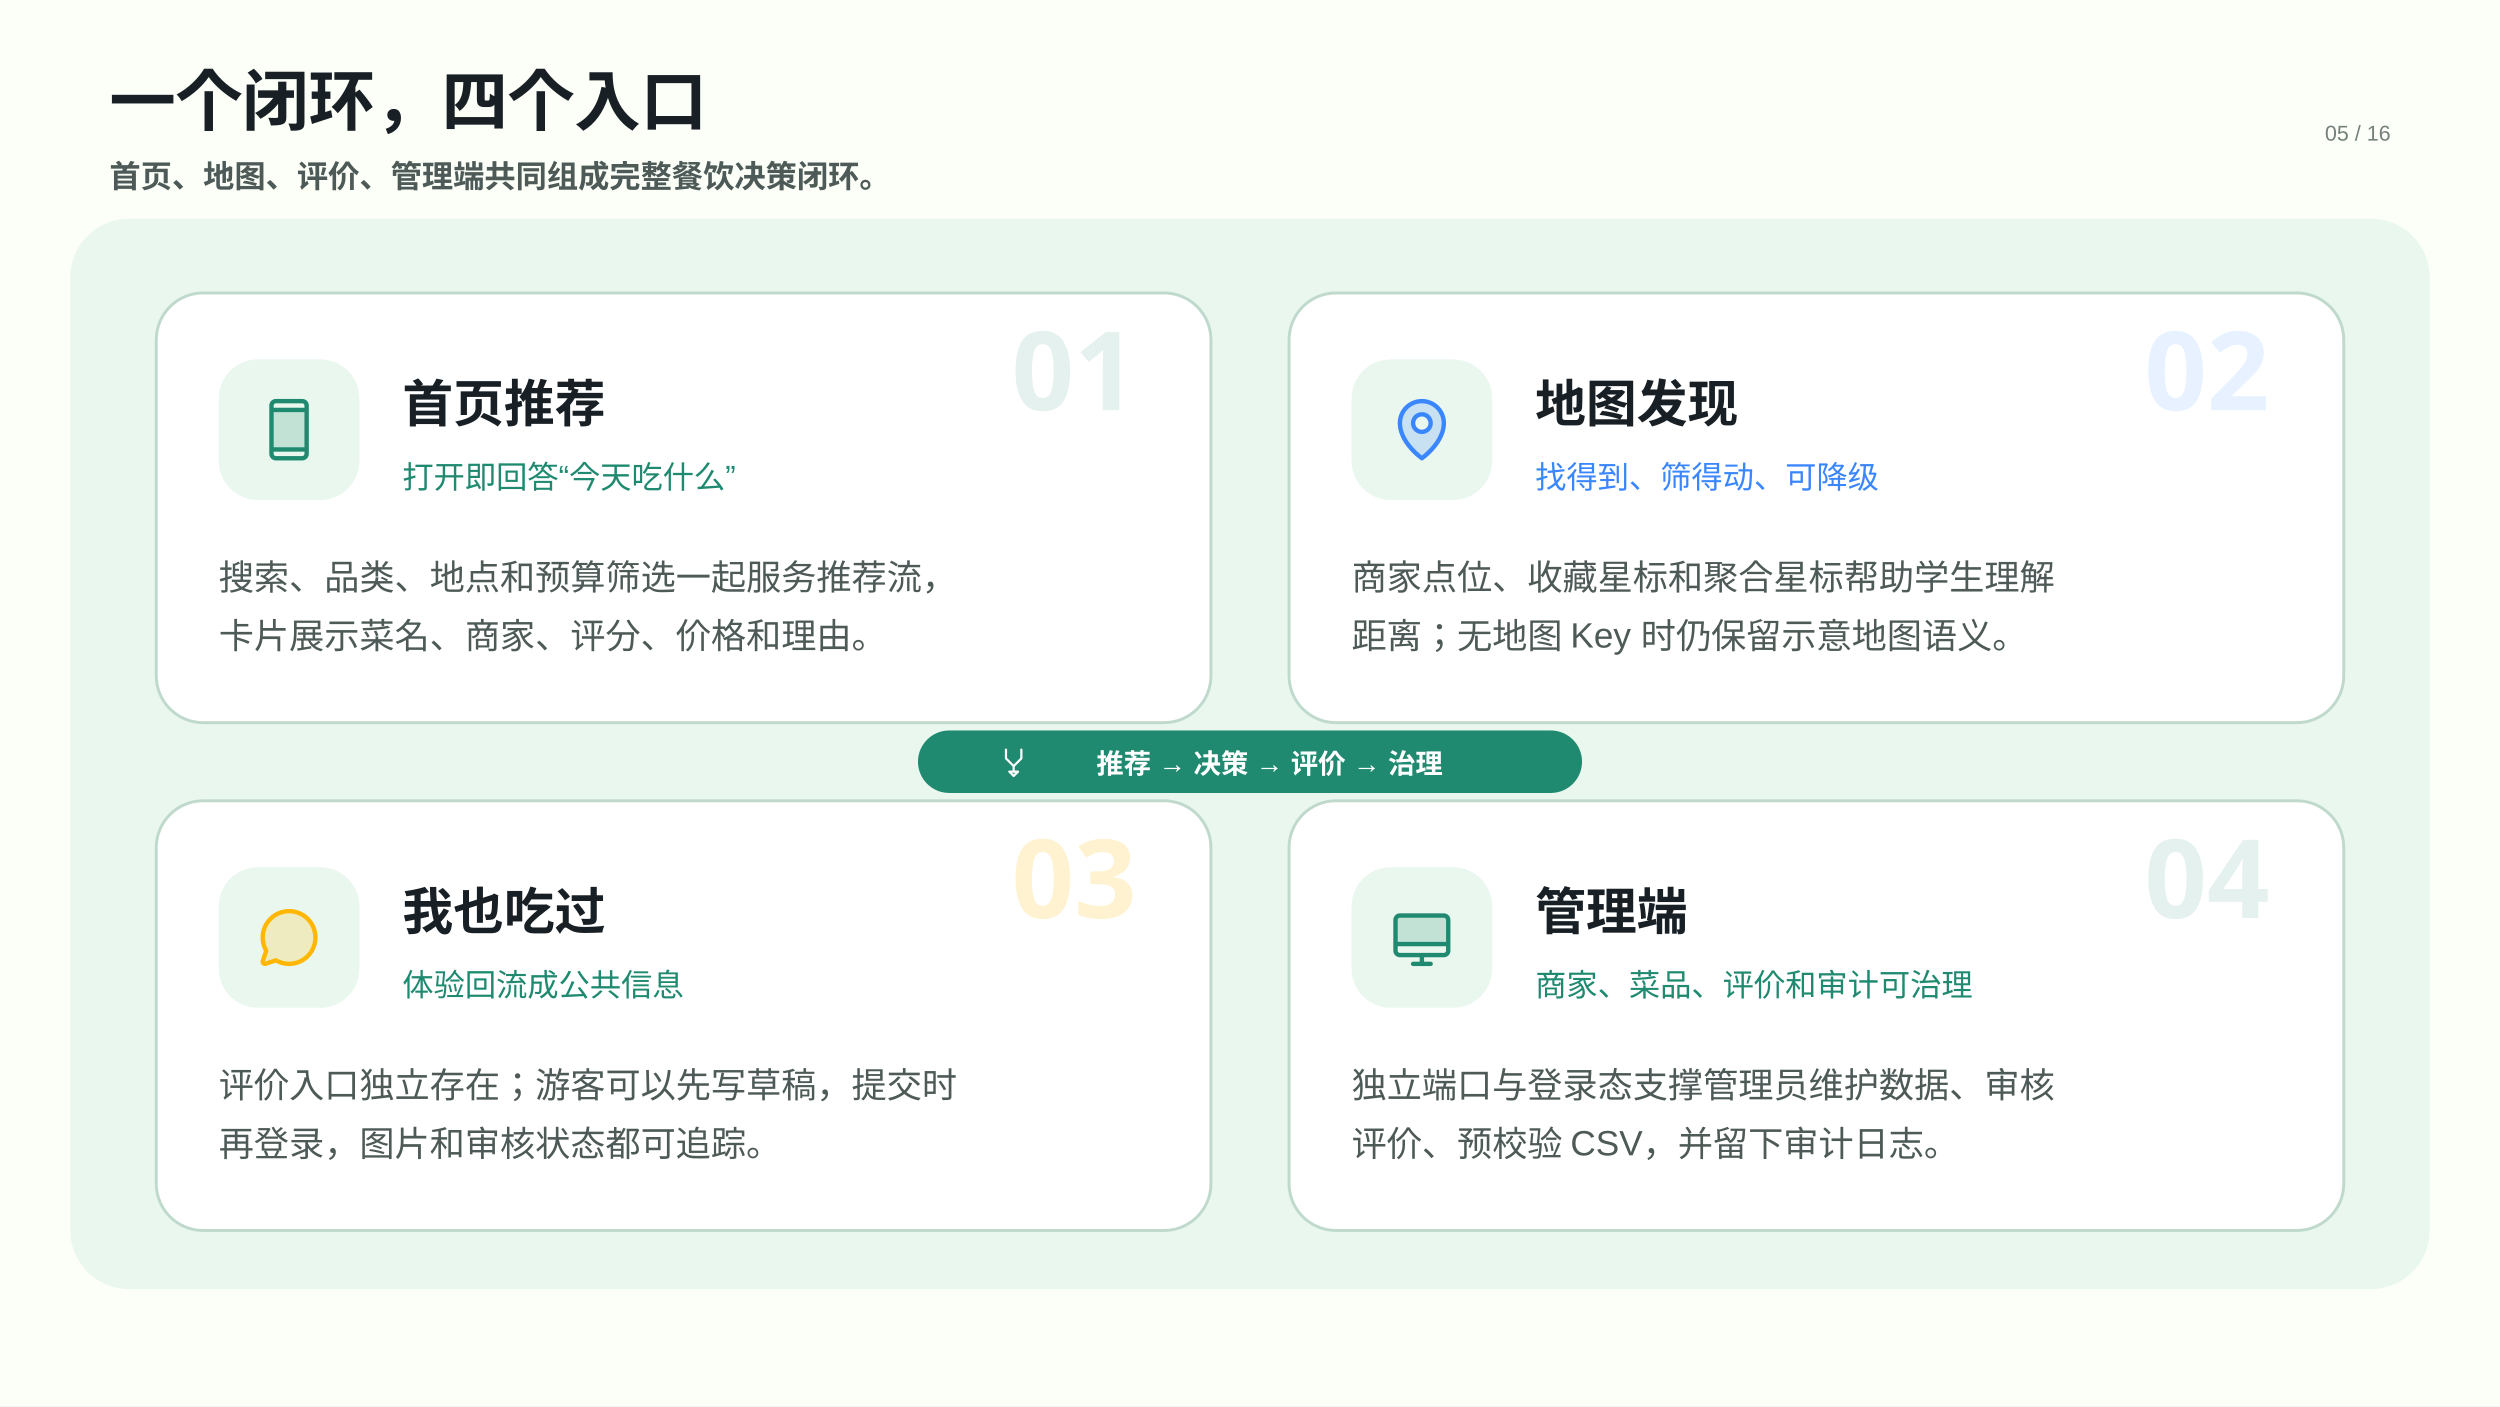
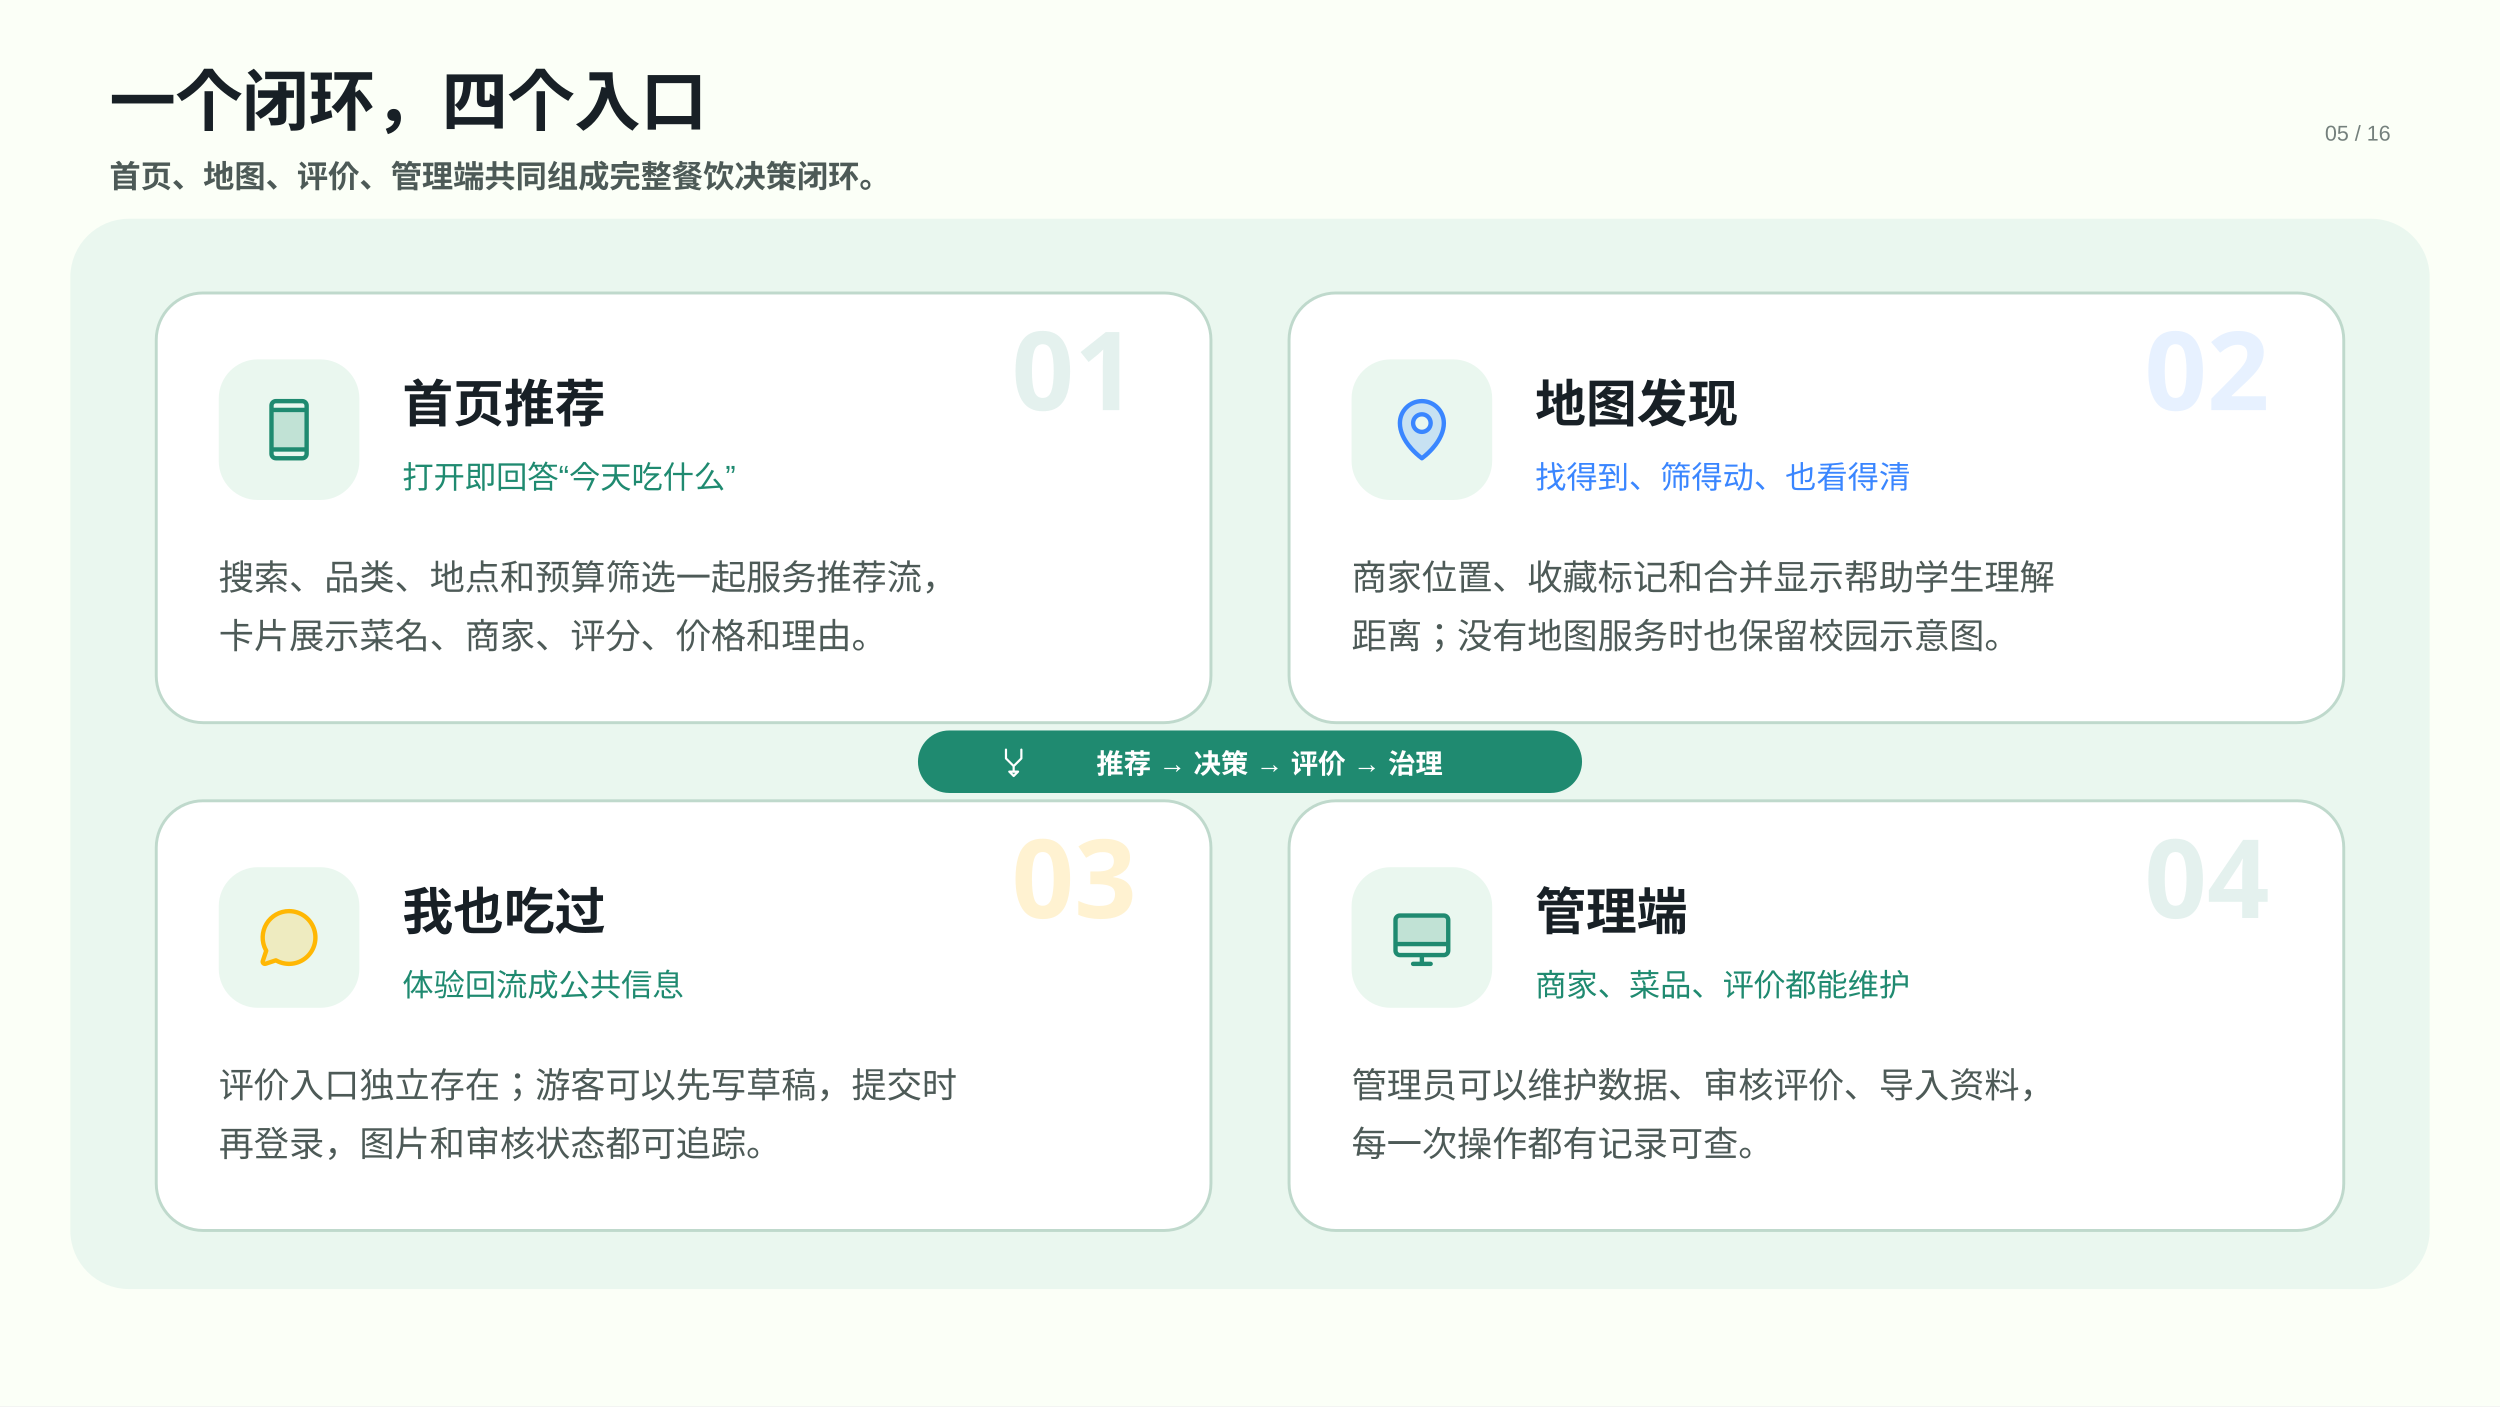
<svg xmlns="http://www.w3.org/2000/svg" viewBox="0 0 1280 720" width="1280" height="720">
  <g id="background">
    <rect x="0" y="0" width="1280" height="720" fill="#FBFFF7" />
    <path fill="#EAF7EF" d="M66,112 H1214 A30,30 0 0 1 1244,142 V630 A30,30 0 0 1 1214,660 H66 A30,30 0 0 1 36,630 V142 A30,30 0 0 1 66,112 Z" />
  </g>
  <g id="header">
    <text x="56" y="64" font-family="'Trebuchet MS', 'Microsoft YaHei', 'PingFang SC', sans-serif" font-size="34" font-weight="800" fill="#182026">一个闭环，四个入口</text>
    <text x="56" y="96" font-family="'Microsoft YaHei', 'PingFang SC', Arial, sans-serif" font-size="16" font-weight="700" fill="#4D5A57">首页、地图、评价、管理端共同组成完整餐饮决策闭环。</text>
    <text x="1224" y="72" text-anchor="end" font-family="'Microsoft YaHei', 'PingFang SC', Arial, sans-serif" font-size="11" fill="#74807C">05 / 16</text>
  </g>
  <g id="card-home">
    <path fill="#FFFFFF" stroke="#BFD9CC" stroke-width="1.5" d="M104,150 H596 A24,24 0 0 1 620,174 V346 A24,24 0 0 1 596,370 H104 A24,24 0 0 1 80,346 V174 A24,24 0 0 1 104,150 Z" />
    <text x="582" y="210" text-anchor="end" font-family="'Trebuchet MS', 'Microsoft YaHei', 'PingFang SC', sans-serif" font-size="56" font-weight="800" fill="#1F8A70" fill-opacity="0.12">01</text>
    <path fill="#EAF7EF" d="M132,184 H164 A20,20 0 0 1 184,204 V236 A20,20 0 0 1 164,256 H132 A20,20 0 0 1 112,236 V204 A20,20 0 0 1 132,184 Z" />
    <g transform="translate(130, 202) scale(0.140625)" fill="#1F8A70">
      <path d="M192,56V200H64V56Z" opacity="0.2" />
      <path d="M176,16H80A24,24,0,0,0,56,40V216a24,24,0,0,0,24,24h96a24,24,0,0,0,24-24V40A24,24,0,0,0,176,16ZM72,64H184V192H72Zm8-32h96a8,8,0,0,1,8,8v8H72V40A8,8,0,0,1,80,32Zm96,192H80a8,8,0,0,1-8-8v-8H184v8A8,8,0,0,1,176,224Z" />
    </g>
    <text x="206" y="216" font-family="'Microsoft YaHei', 'PingFang SC', Arial, sans-serif" font-size="26" font-weight="800" fill="#182026">首页推荐</text>
    <text x="206" y="250" font-family="'Microsoft YaHei', 'PingFang SC', Arial, sans-serif" font-size="16" fill="#1F8A70">打开即回答“今天吃什么”</text>
-     <text font-family="'Microsoft YaHei', 'PingFang SC', Arial, sans-serif" font-size="18" fill="#4D5A57" x="112" y="302">搜索、品类、地点和预算筛选一起服务推荐流，</text>
-     <text font-family="'Microsoft YaHei', 'PingFang SC', Arial, sans-serif" font-size="18" fill="#4D5A57" x="112" y="332">卡片展示菜名、商家、评分、价格和理由。</text>
+     <text fill="#4D5A57" font-size="18" font-family="'Microsoft YaHei', 'PingFang SC', Arial, sans-serif" x="112" y="302">搜索、品类、地点和预算筛选一起服务推荐流，</text>
+     <text fill="#4D5A57" font-size="18" font-family="'Microsoft YaHei', 'PingFang SC', Arial, sans-serif" x="112" y="332">卡片展示菜名、商家、评分、价格和理由。</text>
  </g>
  <g id="card-map">
    <path fill="#FFFFFF" stroke="#BFD9CC" stroke-width="1.5" d="M684,150 H1176 A24,24 0 0 1 1200,174 V346 A24,24 0 0 1 1176,370 H684 A24,24 0 0 1 660,346 V174 A24,24 0 0 1 684,150 Z" />
    <text x="1162" y="210" text-anchor="end" font-family="'Trebuchet MS', 'Microsoft YaHei', 'PingFang SC', sans-serif" font-size="56" font-weight="800" fill="#3A86FF" fill-opacity="0.12">02</text>
    <path fill="#EAF7EF" d="M712,184 H744 A20,20 0 0 1 764,204 V236 A20,20 0 0 1 744,256 H712 A20,20 0 0 1 692,236 V204 A20,20 0 0 1 712,184 Z" />
    <g transform="translate(710, 202) scale(0.140625)" fill="#3A86FF">
      <path d="M128,24a80,80,0,0,0-80,80c0,72,80,128,80,128s80-56,80-128A80,80,0,0,0,128,24Zm0,112a32,32,0,1,1,32-32A32,32,0,0,1,128,136Z" opacity="0.2" />
      <path d="M128,64a40,40,0,1,0,40,40A40,40,0,0,0,128,64Zm0,64a24,24,0,1,1,24-24A24,24,0,0,1,128,128Zm0-112a88.1,88.1,0,0,0-88,88c0,31.4,14.51,64.68,42,96.25a254.19,254.19,0,0,0,41.45,38.3,8,8,0,0,0,9.18,0A254.19,254.19,0,0,0,174,200.25c27.45-31.57,42-64.85,42-96.25A88.1,88.1,0,0,0,128,16Zm0,206c-16.53-13-72-60.75-72-118a72,72,0,0,1,144,0C200,161.23,144.53,209,128,222Z" />
    </g>
    <text x="786" y="216" font-family="'Microsoft YaHei', 'PingFang SC', Arial, sans-serif" font-size="26" font-weight="800" fill="#182026">地图发现</text>
-     <text x="786" y="250" font-family="'Microsoft YaHei', 'PingFang SC', Arial, sans-serif" font-size="16" fill="#3A86FF">找得到、筛得动、可降级</text>
-     <text font-family="'Microsoft YaHei', 'PingFang SC', Arial, sans-serif" font-size="18" fill="#4D5A57" x="692" y="302">商家点位、收藏星标和聚合星标帮助学生理解</text>
-     <text font-family="'Microsoft YaHei', 'PingFang SC', Arial, sans-serif" font-size="18" fill="#4D5A57" x="692" y="332">距离；无地图 Key 时仍保留示意地图语义。</text>
+     <text x="786" y="250" font-family="'Microsoft YaHei', 'PingFang SC', Arial, sans-serif" font-size="16" fill="#3A86FF">找得到、筛得动、也看得清</text>
+     <text fill="#4D5A57" font-size="18" font-family="'Microsoft YaHei', 'PingFang SC', Arial, sans-serif" x="692" y="302">商家位置、收藏标记和合并显示帮助学生理解</text>
+     <text fill="#4D5A57" font-size="18" font-family="'Microsoft YaHei', 'PingFang SC', Arial, sans-serif" x="692" y="332">距离；没有地图服务时也保留校园示意图。</text>
  </g>
  <g id="card-review">
    <path fill="#FFFFFF" stroke="#BFD9CC" stroke-width="1.5" d="M104,410 H596 A24,24 0 0 1 620,434 V606 A24,24 0 0 1 596,630 H104 A24,24 0 0 1 80,606 V434 A24,24 0 0 1 104,410 Z" />
    <text x="582" y="470" text-anchor="end" font-family="'Trebuchet MS', 'Microsoft YaHei', 'PingFang SC', sans-serif" font-size="56" font-weight="800" fill="#FFB703" fill-opacity="0.18">03</text>
    <path fill="#EAF7EF" d="M132,444 H164 A20,20 0 0 1 184,464 V496 A20,20 0 0 1 164,516 H132 A20,20 0 0 1 112,496 V464 A20,20 0 0 1 132,444 Z" />
    <g transform="translate(130, 462) scale(0.140625)" fill="#FFB703">
      <path d="M224,128A96,96,0,0,1,79.93,211.11h0L42.54,223.58a8,8,0,0,1-10.12-10.12l12.47-37.39h0A96,96,0,1,1,224,128Z" opacity="0.2" />
      <path d="M128,24A104,104,0,0,0,36.18,176.88L24.83,210.93a16,16,0,0,0,20.24,20.24l34.05-11.35A104,104,0,1,0,128,24Zm0,192a87.87,87.87,0,0,1-44.06-11.81,8,8,0,0,0-6.54-.67L40,216,52.47,178.6a8,8,0,0,0-.66-6.54A88,88,0,1,1,128,216Z" />
    </g>
    <text x="206" y="476" font-family="'Microsoft YaHei', 'PingFang SC', Arial, sans-serif" font-size="26" font-weight="800" fill="#182026">我也吃过</text>
    <text x="206" y="510" font-family="'Microsoft YaHei', 'PingFang SC', Arial, sans-serif" font-size="16" fill="#1F8A70">体验回流成公共信息</text>
-     <text font-family="'Microsoft YaHei', 'PingFang SC', Arial, sans-serif" font-size="18" fill="#4D5A57" x="112" y="562">评价入口独立存在；游客可以先写草稿，提交时</text>
-     <text font-family="'Microsoft YaHei', 'PingFang SC', Arial, sans-serif" font-size="18" fill="#4D5A57" x="112" y="592">再登录，图片和审核状态都可追踪。</text>
+     <text fill="#4D5A57" font-size="18" font-family="'Microsoft YaHei', 'PingFang SC', Arial, sans-serif" x="112" y="562">评价入口独立存在；游客可以先写草稿，提交时</text>
+     <text fill="#4D5A57" font-size="18" font-family="'Microsoft YaHei', 'PingFang SC', Arial, sans-serif" x="112" y="592">再登录，图片和审核状态都可追踪。</text>
  </g>
  <g id="card-admin">
    <path fill="#FFFFFF" stroke="#BFD9CC" stroke-width="1.5" d="M684,410 H1176 A24,24 0 0 1 1200,434 V606 A24,24 0 0 1 1176,630 H684 A24,24 0 0 1 660,606 V434 A24,24 0 0 1 684,410 Z" />
    <text x="1162" y="470" text-anchor="end" font-family="'Trebuchet MS', 'Microsoft YaHei', 'PingFang SC', sans-serif" font-size="56" font-weight="800" fill="#1F8A70" fill-opacity="0.12">04</text>
    <path fill="#EAF7EF" d="M712,444 H744 A20,20 0 0 1 764,464 V496 A20,20 0 0 1 744,516 H712 A20,20 0 0 1 692,496 V464 A20,20 0 0 1 712,444 Z" />
    <g transform="translate(710, 462) scale(0.140625)" fill="#1F8A70">
      <path d="M224,64v88H32V64A16,16,0,0,1,48,48H208A16,16,0,0,1,224,64Z" opacity="0.2" />
      <path d="M208,40H48A24,24,0,0,0,24,64V176a24,24,0,0,0,24,24h72v16H96a8,8,0,0,0,0,16h64a8,8,0,0,0,0-16H136V200h72a24,24,0,0,0,24-24V64A24,24,0,0,0,208,40ZM48,56H208a8,8,0,0,1,8,8v80H40V64A8,8,0,0,1,48,56ZM208,184H48a8,8,0,0,1-8-8V160H216v16A8,8,0,0,1,208,184Z" />
    </g>
    <text x="786" y="476" font-family="'Microsoft YaHei', 'PingFang SC', Arial, sans-serif" font-size="26" font-weight="800" fill="#182026">管理端</text>
-     <text x="786" y="510" font-family="'Microsoft YaHei', 'PingFang SC', Arial, sans-serif" font-size="16" fill="#1F8A70">商家、菜品、评价和审计可治理</text>
-     <text font-family="'Microsoft YaHei', 'PingFang SC', Arial, sans-serif" font-size="18" fill="#4D5A57" x="692" y="562">独立端口与登录态支撑管理员维护数据、审核</text>
-     <text font-family="'Microsoft YaHei', 'PingFang SC', Arial, sans-serif" font-size="18" fill="#4D5A57" x="692" y="592">评价、预校验 CSV，并留下审计日志。</text>
+     <text x="786" y="510" font-family="'Microsoft YaHei', 'PingFang SC', Arial, sans-serif" font-size="16" fill="#1F8A70">商家、菜品、评价都能维护</text>
+     <text fill="#4D5A57" font-size="18" font-family="'Microsoft YaHei', 'PingFang SC', Arial, sans-serif" x="692" y="562">管理员可以维护数据、审核评价、导入资料，</text>
+     <text fill="#4D5A57" font-size="18" font-family="'Microsoft YaHei', 'PingFang SC', Arial, sans-serif" x="692" y="592">每一次操作都有记录可查。</text>
  </g>
  <g id="loop-label">
    <path fill="#1F8A70" d="M486,374 H794 A16,16 0 0 1 810,390 V390 A16,16 0 0 1 794,406 H486 A16,16 0 0 1 470,390 V390 A16,16 0 0 1 486,374 Z" />
    <g transform="translate(510, 381) scale(0.0703125)" fill="#FFFFFF">
      <path d="M160,200l-32,32L96,200Z" opacity="0.2" />
      <path d="M184,32a8,8,0,0,0-8,8v60.69l-48,48-48-48V40a8,8,0,0,0-16,0v64a8,8,0,0,0,2.34,5.66L120,163.31V192H96a8,8,0,0,0-5.66,13.66l32,32a8,8,0,0,0,11.32,0l32-32A8,8,0,0,0,160,192H136V163.31l53.66-53.65A8,8,0,0,0,192,104V40A8,8,0,0,0,184,32ZM128,220.69,115.31,208h25.38Z" />
    </g>
    <text x="650" y="396" text-anchor="middle" font-family="'Microsoft YaHei', 'PingFang SC', Arial, sans-serif" font-size="14" font-weight="800" fill="#FFFFFF">推荐 → 决策 → 评价 → 治理</text>
  </g>
</svg>
